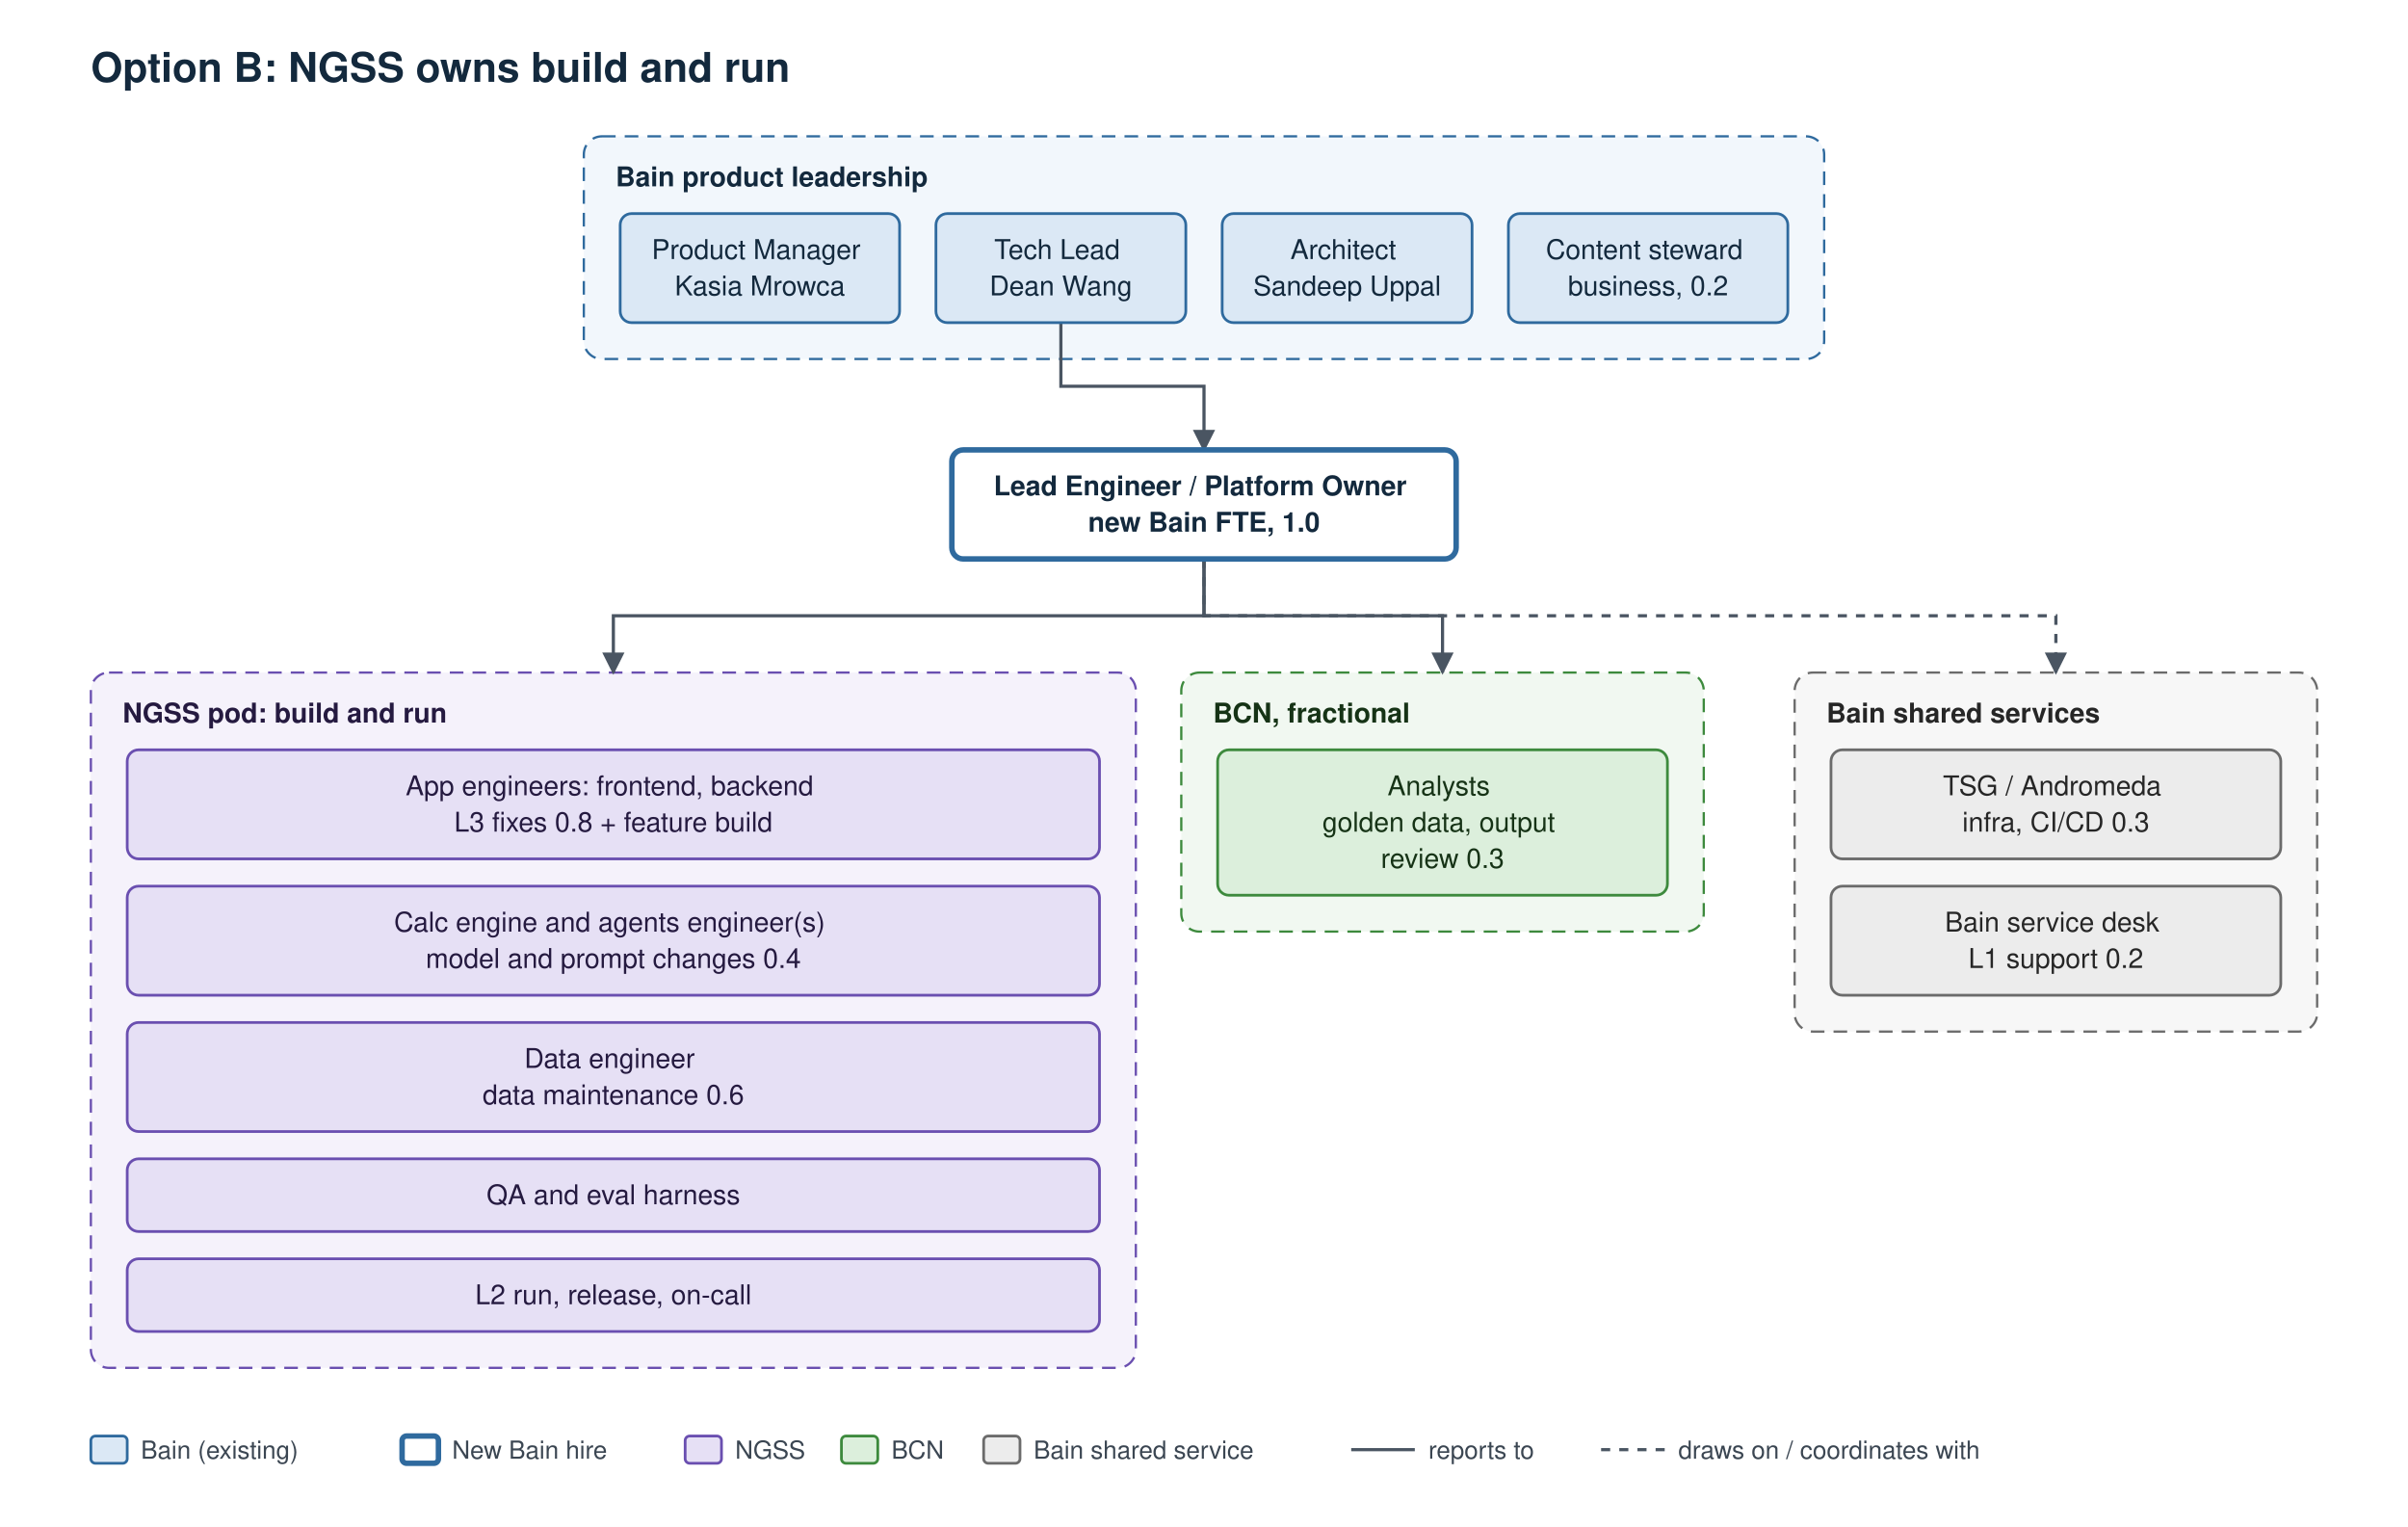
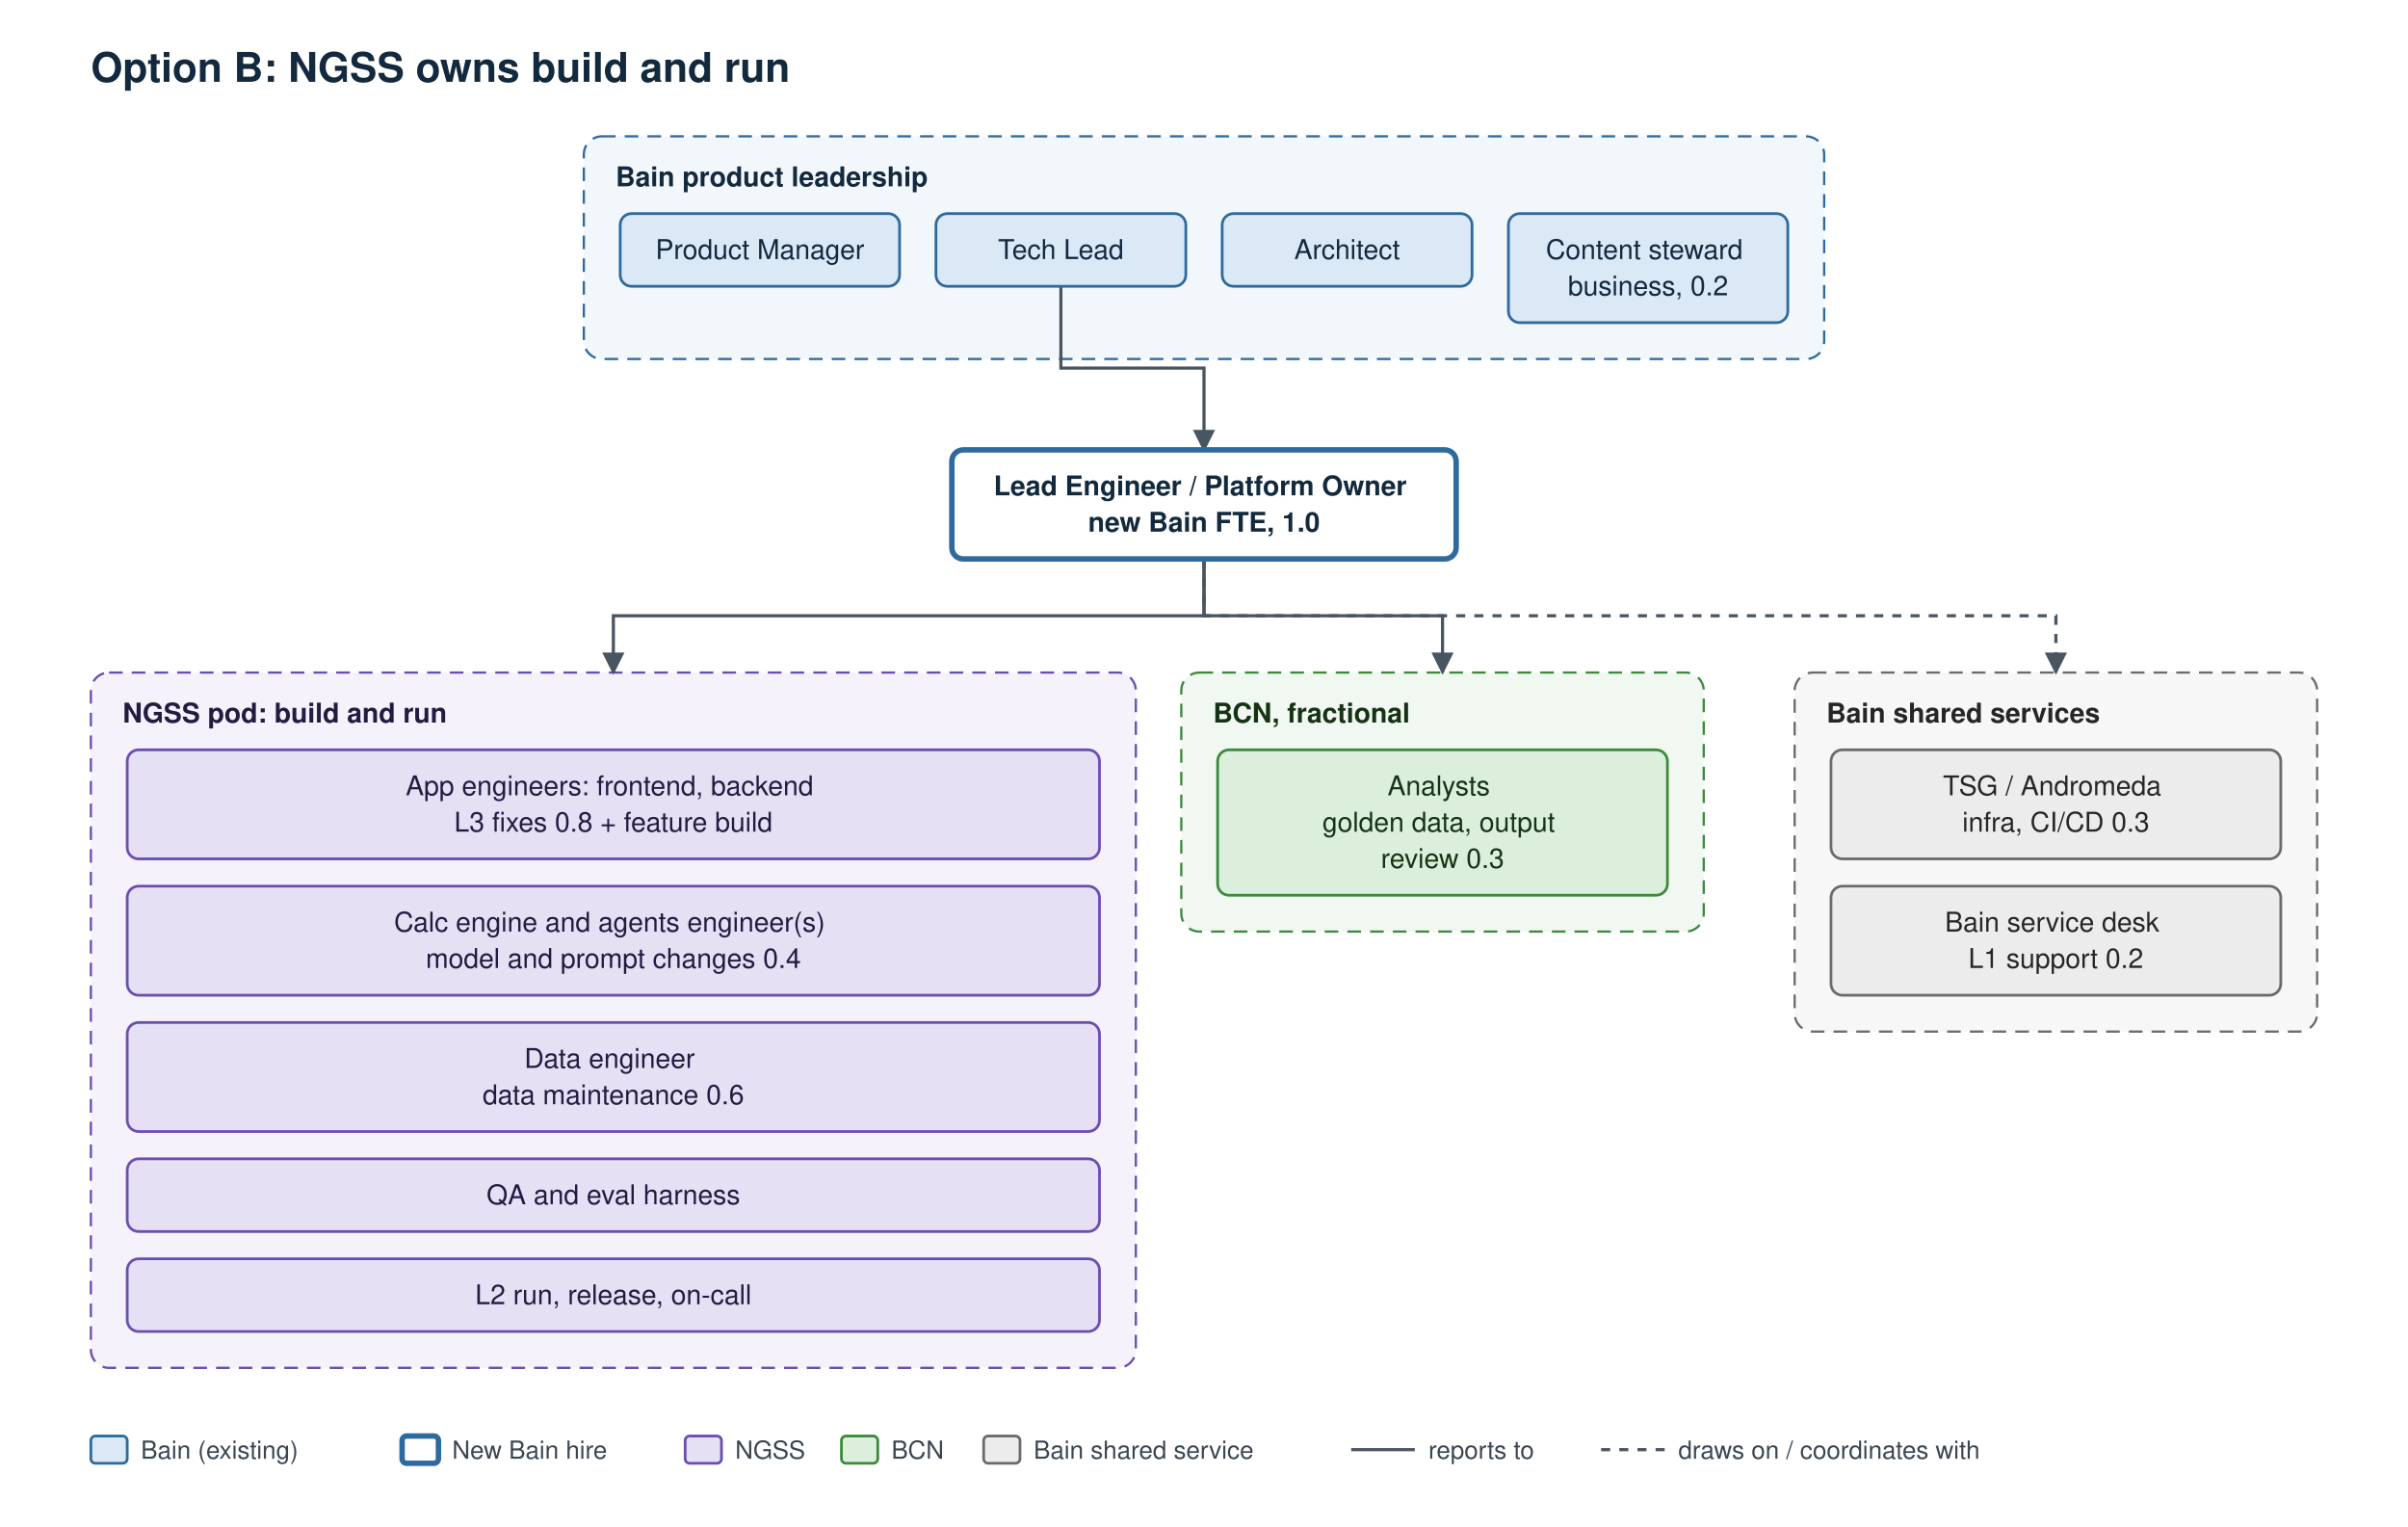
- <svg xmlns="http://www.w3.org/2000/svg" version="1.1" width="1060" height="672" viewBox="0 0 1060 672" content="&lt;mxfile host=&quot;OC-TL tools/drawio_charts.py&quot;&gt;&lt;diagram id=&quot;03-option-b-ngss&quot; name=&quot;Option B: NGSS owns build and run&quot;&gt;&lt;mxGraphModel dx=&quot;1060&quot; dy=&quot;672&quot; grid=&quot;1&quot; gridSize=&quot;10&quot; guides=&quot;1&quot; tooltips=&quot;1&quot; connect=&quot;1&quot; arrows=&quot;1&quot; fold=&quot;1&quot; page=&quot;0&quot; pageScale=&quot;1&quot; math=&quot;0&quot; shadow=&quot;0&quot;&gt;&lt;root&gt;&lt;mxCell id=&quot;0&quot;/&gt;&lt;mxCell id=&quot;1&quot; parent=&quot;0&quot;/&gt;&lt;mxCell id=&quot;title&quot; value=&quot;Option B: NGSS owns build and run&quot; style=&quot;text;html=1;fontSize=18;fontStyle=1;align=left;verticalAlign=middle;fontColor=#13293d;&quot; vertex=&quot;1&quot; parent=&quot;1&quot;&gt;&lt;mxGeometry x=&quot;40.0&quot; y=&quot;18.0&quot; width=&quot;900.0&quot; height=&quot;28.0&quot; as=&quot;geometry&quot;/&gt;&lt;/mxCell&gt;&lt;mxCell id=&quot;lead&quot; value=&quot;Bain product leadership&quot; style=&quot;rounded=1;arcSize=4;whiteSpace=wrap;html=1;dashed=1;fillColor=#f2f7fc;strokeColor=#2f6a9e;fontColor=#13293d;fontStyle=1;align=left;verticalAlign=top;spacingLeft=10;spacingTop=4;container=0;&quot; vertex=&quot;1&quot; parent=&quot;1&quot;&gt;&lt;mxGeometry x=&quot;257.0&quot; y=&quot;60.0&quot; width=&quot;546.0&quot; height=&quot;98.0&quot; as=&quot;geometry&quot;/&gt;&lt;/mxCell&gt;&lt;mxCell id=&quot;g_ngss&quot; value=&quot;NGSS pod: build and run&quot; style=&quot;rounded=1;arcSize=4;whiteSpace=wrap;html=1;dashed=1;fillColor=#f5f2fb;strokeColor=#6a4fb0;fontColor=#251a40;fontStyle=1;align=left;verticalAlign=top;spacingLeft=10;spacingTop=4;container=0;&quot; vertex=&quot;1&quot; parent=&quot;1&quot;&gt;&lt;mxGeometry x=&quot;40.0&quot; y=&quot;296.0&quot; width=&quot;460.0&quot; height=&quot;306.0&quot; as=&quot;geometry&quot;/&gt;&lt;/mxCell&gt;&lt;mxCell id=&quot;g_bcnf&quot; value=&quot;BCN, fractional&quot; style=&quot;rounded=1;arcSize=4;whiteSpace=wrap;html=1;dashed=1;fillColor=#f1f8f1;strokeColor=#3d8a3d;fontColor=#163316;fontStyle=1;align=left;verticalAlign=top;spacingLeft=10;spacingTop=4;container=0;&quot; vertex=&quot;1&quot; parent=&quot;1&quot;&gt;&lt;mxGeometry x=&quot;520.0&quot; y=&quot;296.0&quot; width=&quot;230.0&quot; height=&quot;114.0&quot; as=&quot;geometry&quot;/&gt;&lt;/mxCell&gt;&lt;mxCell id=&quot;g_svc&quot; value=&quot;Bain shared services&quot; style=&quot;rounded=1;arcSize=4;whiteSpace=wrap;html=1;dashed=1;fillColor=#f7f7f7;strokeColor=#6b6b6b;fontColor=#262626;fontStyle=1;align=left;verticalAlign=top;spacingLeft=10;spacingTop=4;container=0;&quot; vertex=&quot;1&quot; parent=&quot;1&quot;&gt;&lt;mxGeometry x=&quot;790.0&quot; y=&quot;296.0&quot; width=&quot;230.0&quot; height=&quot;158.0&quot; as=&quot;geometry&quot;/&gt;&lt;/mxCell&gt;&lt;mxCell id=&quot;pm&quot; value=&quot;Product Manager&amp;lt;br&amp;gt;Kasia Mrowca&quot; style=&quot;rounded=1;whiteSpace=wrap;html=1;fillColor=#dbe8f5;strokeColor=#2f6a9e;fontColor=#13293d;fontSize=12;&quot; vertex=&quot;1&quot; parent=&quot;1&quot;&gt;&lt;mxGeometry x=&quot;273.0&quot; y=&quot;94.0&quot; width=&quot;123.0&quot; height=&quot;48.0&quot; as=&quot;geometry&quot;/&gt;&lt;/mxCell&gt;&lt;mxCell id=&quot;tl&quot; value=&quot;Tech Lead&amp;lt;br&amp;gt;Dean Wang&quot; style=&quot;rounded=1;whiteSpace=wrap;html=1;fillColor=#dbe8f5;strokeColor=#2f6a9e;fontColor=#13293d;fontSize=12;&quot; vertex=&quot;1&quot; parent=&quot;1&quot;&gt;&lt;mxGeometry x=&quot;412.0&quot; y=&quot;94.0&quot; width=&quot;110.0&quot; height=&quot;48.0&quot; as=&quot;geometry&quot;/&gt;&lt;/mxCell&gt;&lt;mxCell id=&quot;arch&quot; value=&quot;Architect&amp;lt;br&amp;gt;Sandeep Uppal&quot; style=&quot;rounded=1;whiteSpace=wrap;html=1;fillColor=#dbe8f5;strokeColor=#2f6a9e;fontColor=#13293d;fontSize=12;&quot; vertex=&quot;1&quot; parent=&quot;1&quot;&gt;&lt;mxGeometry x=&quot;538.0&quot; y=&quot;94.0&quot; width=&quot;110.0&quot; height=&quot;48.0&quot; as=&quot;geometry&quot;/&gt;&lt;/mxCell&gt;&lt;mxCell id=&quot;stew&quot; value=&quot;Content steward&amp;lt;br&amp;gt;business, 0.2&quot; style=&quot;rounded=1;whiteSpace=wrap;html=1;fillColor=#dbe8f5;strokeColor=#2f6a9e;fontColor=#13293d;fontSize=12;&quot; vertex=&quot;1&quot; parent=&quot;1&quot;&gt;&lt;mxGeometry x=&quot;664.0&quot; y=&quot;94.0&quot; width=&quot;123.0&quot; height=&quot;48.0&quot; as=&quot;geometry&quot;/&gt;&lt;/mxCell&gt;&lt;mxCell id=&quot;le&quot; value=&quot;Lead Engineer / Platform Owner&amp;lt;br&amp;gt;new Bain FTE, 1.0&quot; style=&quot;rounded=1;whiteSpace=wrap;html=1;fillColor=#ffffff;strokeColor=#2f6a9e;fontColor=#13293d;fontSize=12;strokeWidth=2.5;fontStyle=1;&quot; vertex=&quot;1&quot; parent=&quot;1&quot;&gt;&lt;mxGeometry x=&quot;419.0&quot; y=&quot;198.0&quot; width=&quot;222.0&quot; height=&quot;48.0&quot; as=&quot;geometry&quot;/&gt;&lt;/mxCell&gt;&lt;mxCell id=&quot;b1&quot; value=&quot;App engineers: frontend, backend&amp;lt;br&amp;gt;L3 fixes 0.8 + feature build&quot; style=&quot;rounded=1;whiteSpace=wrap;html=1;fillColor=#e6e0f5;strokeColor=#6a4fb0;fontColor=#251a40;fontSize=12;&quot; vertex=&quot;1&quot; parent=&quot;1&quot;&gt;&lt;mxGeometry x=&quot;56.0&quot; y=&quot;330.0&quot; width=&quot;428.0&quot; height=&quot;48.0&quot; as=&quot;geometry&quot;/&gt;&lt;/mxCell&gt;&lt;mxCell id=&quot;b2&quot; value=&quot;Calc engine and agents engineer(s)&amp;lt;br&amp;gt;model and prompt changes 0.4&quot; style=&quot;rounded=1;whiteSpace=wrap;html=1;fillColor=#e6e0f5;strokeColor=#6a4fb0;fontColor=#251a40;fontSize=12;&quot; vertex=&quot;1&quot; parent=&quot;1&quot;&gt;&lt;mxGeometry x=&quot;56.0&quot; y=&quot;390.0&quot; width=&quot;428.0&quot; height=&quot;48.0&quot; as=&quot;geometry&quot;/&gt;&lt;/mxCell&gt;&lt;mxCell id=&quot;b3&quot; value=&quot;Data engineer&amp;lt;br&amp;gt;data maintenance 0.6&quot; style=&quot;rounded=1;whiteSpace=wrap;html=1;fillColor=#e6e0f5;strokeColor=#6a4fb0;fontColor=#251a40;fontSize=12;&quot; vertex=&quot;1&quot; parent=&quot;1&quot;&gt;&lt;mxGeometry x=&quot;56.0&quot; y=&quot;450.0&quot; width=&quot;428.0&quot; height=&quot;48.0&quot; as=&quot;geometry&quot;/&gt;&lt;/mxCell&gt;&lt;mxCell id=&quot;b4&quot; value=&quot;QA and eval harness&quot; style=&quot;rounded=1;whiteSpace=wrap;html=1;fillColor=#e6e0f5;strokeColor=#6a4fb0;fontColor=#251a40;fontSize=12;&quot; vertex=&quot;1&quot; parent=&quot;1&quot;&gt;&lt;mxGeometry x=&quot;56.0&quot; y=&quot;510.0&quot; width=&quot;428.0&quot; height=&quot;32.0&quot; as=&quot;geometry&quot;/&gt;&lt;/mxCell&gt;&lt;mxCell id=&quot;b5&quot; value=&quot;L2 run, release, on-call&quot; style=&quot;rounded=1;whiteSpace=wrap;html=1;fillColor=#e6e0f5;strokeColor=#6a4fb0;fontColor=#251a40;fontSize=12;&quot; vertex=&quot;1&quot; parent=&quot;1&quot;&gt;&lt;mxGeometry x=&quot;56.0&quot; y=&quot;554.0&quot; width=&quot;428.0&quot; height=&quot;32.0&quot; as=&quot;geometry&quot;/&gt;&lt;/mxCell&gt;&lt;mxCell id=&quot;bf&quot; value=&quot;Analysts&amp;lt;br&amp;gt;golden data, output&amp;lt;br&amp;gt;review 0.3&quot; style=&quot;rounded=1;whiteSpace=wrap;html=1;fillColor=#dcefdc;strokeColor=#3d8a3d;fontColor=#163316;fontSize=12;&quot; vertex=&quot;1&quot; parent=&quot;1&quot;&gt;&lt;mxGeometry x=&quot;536.0&quot; y=&quot;330.0&quot; width=&quot;198.0&quot; height=&quot;64.0&quot; as=&quot;geometry&quot;/&gt;&lt;/mxCell&gt;&lt;mxCell id=&quot;tsg&quot; value=&quot;TSG / Andromeda&amp;lt;br&amp;gt;infra, CI/CD 0.3&quot; style=&quot;rounded=1;whiteSpace=wrap;html=1;fillColor=#ececec;strokeColor=#6b6b6b;fontColor=#262626;fontSize=12;&quot; vertex=&quot;1&quot; parent=&quot;1&quot;&gt;&lt;mxGeometry x=&quot;806.0&quot; y=&quot;330.0&quot; width=&quot;198.0&quot; height=&quot;48.0&quot; as=&quot;geometry&quot;/&gt;&lt;/mxCell&gt;&lt;mxCell id=&quot;desk&quot; value=&quot;Bain service desk&amp;lt;br&amp;gt;L1 support 0.2&quot; style=&quot;rounded=1;whiteSpace=wrap;html=1;fillColor=#ececec;strokeColor=#6b6b6b;fontColor=#262626;fontSize=12;&quot; vertex=&quot;1&quot; parent=&quot;1&quot;&gt;&lt;mxGeometry x=&quot;806.0&quot; y=&quot;390.0&quot; width=&quot;198.0&quot; height=&quot;48.0&quot; as=&quot;geometry&quot;/&gt;&lt;/mxCell&gt;&lt;mxCell id=&quot;e0&quot; style=&quot;edgeStyle=orthogonalEdgeStyle;rounded=0;html=1;endArrow=block;endFill=1;strokeColor=#4a5562;&quot; edge=&quot;1&quot; parent=&quot;1&quot; source=&quot;tl&quot; target=&quot;le&quot;&gt;&lt;mxGeometry relative=&quot;1&quot; as=&quot;geometry&quot;/&gt;&lt;/mxCell&gt;&lt;mxCell id=&quot;e1&quot; style=&quot;edgeStyle=orthogonalEdgeStyle;rounded=0;html=1;endArrow=block;endFill=1;strokeColor=#4a5562;&quot; edge=&quot;1&quot; parent=&quot;1&quot; source=&quot;le&quot; target=&quot;g_ngss&quot;&gt;&lt;mxGeometry relative=&quot;1&quot; as=&quot;geometry&quot;/&gt;&lt;/mxCell&gt;&lt;mxCell id=&quot;e2&quot; style=&quot;edgeStyle=orthogonalEdgeStyle;rounded=0;html=1;endArrow=block;endFill=1;strokeColor=#4a5562;&quot; edge=&quot;1&quot; parent=&quot;1&quot; source=&quot;le&quot; target=&quot;g_bcnf&quot;&gt;&lt;mxGeometry relative=&quot;1&quot; as=&quot;geometry&quot;/&gt;&lt;/mxCell&gt;&lt;mxCell id=&quot;e3&quot; style=&quot;edgeStyle=orthogonalEdgeStyle;rounded=0;html=1;endArrow=block;endFill=1;strokeColor=#4a5562;dashed=1;&quot; edge=&quot;1&quot; parent=&quot;1&quot; source=&quot;le&quot; target=&quot;g_svc&quot;&gt;&lt;mxGeometry relative=&quot;1&quot; as=&quot;geometry&quot;/&gt;&lt;/mxCell&gt;&lt;mxCell id=&quot;lg_bain&quot; value=&quot;&quot; style=&quot;rounded=1;fillColor=#dbe8f5;strokeColor=#2f6a9e;&quot; vertex=&quot;1&quot; parent=&quot;1&quot;&gt;&lt;mxGeometry x=&quot;40.0&quot; y=&quot;632.0&quot; width=&quot;16.0&quot; height=&quot;12.0&quot; as=&quot;geometry&quot;/&gt;&lt;/mxCell&gt;&lt;mxCell id=&quot;lgt_bain&quot; value=&quot;Bain (existing)&quot; style=&quot;text;html=1;align=left;verticalAlign=middle;fontSize=11;fontColor=#3b4652;&quot; vertex=&quot;1&quot; parent=&quot;1&quot;&gt;&lt;mxGeometry x=&quot;60.0&quot; y=&quot;628.0&quot; width=&quot;103.0&quot; height=&quot;20.0&quot; as=&quot;geometry&quot;/&gt;&lt;/mxCell&gt;&lt;mxCell id=&quot;lg_new&quot; value=&quot;&quot; style=&quot;rounded=1;fillColor=#ffffff;strokeColor=#2f6a9e;strokeWidth=2.5;&quot; vertex=&quot;1&quot; parent=&quot;1&quot;&gt;&lt;mxGeometry x=&quot;177.0&quot; y=&quot;632.0&quot; width=&quot;16.0&quot; height=&quot;12.0&quot; as=&quot;geometry&quot;/&gt;&lt;/mxCell&gt;&lt;mxCell id=&quot;lgt_new&quot; value=&quot;New Bain hire&quot; style=&quot;text;html=1;align=left;verticalAlign=middle;fontSize=11;fontColor=#3b4652;&quot; vertex=&quot;1&quot; parent=&quot;1&quot;&gt;&lt;mxGeometry x=&quot;197.0&quot; y=&quot;628.0&quot; width=&quot;90.6&quot; height=&quot;20.0&quot; as=&quot;geometry&quot;/&gt;&lt;/mxCell&gt;&lt;mxCell id=&quot;lg_ngss&quot; value=&quot;&quot; style=&quot;rounded=1;fillColor=#e6e0f5;strokeColor=#6a4fb0;&quot; vertex=&quot;1&quot; parent=&quot;1&quot;&gt;&lt;mxGeometry x=&quot;301.6&quot; y=&quot;632.0&quot; width=&quot;16.0&quot; height=&quot;12.0&quot; as=&quot;geometry&quot;/&gt;&lt;/mxCell&gt;&lt;mxCell id=&quot;lgt_ngss&quot; value=&quot;NGSS&quot; style=&quot;text;html=1;align=left;verticalAlign=middle;fontSize=11;fontColor=#3b4652;&quot; vertex=&quot;1&quot; parent=&quot;1&quot;&gt;&lt;mxGeometry x=&quot;321.6&quot; y=&quot;628.0&quot; width=&quot;34.8&quot; height=&quot;20.0&quot; as=&quot;geometry&quot;/&gt;&lt;/mxCell&gt;&lt;mxCell id=&quot;lg_bcn&quot; value=&quot;&quot; style=&quot;rounded=1;fillColor=#dcefdc;strokeColor=#3d8a3d;&quot; vertex=&quot;1&quot; parent=&quot;1&quot;&gt;&lt;mxGeometry x=&quot;370.4&quot; y=&quot;632.0&quot; width=&quot;16.0&quot; height=&quot;12.0&quot; as=&quot;geometry&quot;/&gt;&lt;/mxCell&gt;&lt;mxCell id=&quot;lgt_bcn&quot; value=&quot;BCN&quot; style=&quot;text;html=1;align=left;verticalAlign=middle;fontSize=11;fontColor=#3b4652;&quot; vertex=&quot;1&quot; parent=&quot;1&quot;&gt;&lt;mxGeometry x=&quot;390.4&quot; y=&quot;628.0&quot; width=&quot;28.6&quot; height=&quot;20.0&quot; as=&quot;geometry&quot;/&gt;&lt;/mxCell&gt;&lt;mxCell id=&quot;lg_tsg&quot; value=&quot;&quot; style=&quot;rounded=1;fillColor=#ececec;strokeColor=#6b6b6b;&quot; vertex=&quot;1&quot; parent=&quot;1&quot;&gt;&lt;mxGeometry x=&quot;433.0&quot; y=&quot;632.0&quot; width=&quot;16.0&quot; height=&quot;12.0&quot; as=&quot;geometry&quot;/&gt;&lt;/mxCell&gt;&lt;mxCell id=&quot;lgt_tsg&quot; value=&quot;Bain shared service&quot; style=&quot;text;html=1;align=left;verticalAlign=middle;fontSize=11;fontColor=#3b4652;&quot; vertex=&quot;1&quot; parent=&quot;1&quot;&gt;&lt;mxGeometry x=&quot;453.0&quot; y=&quot;628.0&quot; width=&quot;127.8&quot; height=&quot;20.0&quot; as=&quot;geometry&quot;/&gt;&lt;/mxCell&gt;&lt;/root&gt;&lt;/mxGraphModel&gt;&lt;/diagram&gt;&lt;/mxfile&gt;">
+ <svg xmlns="http://www.w3.org/2000/svg" version="1.1" width="1060" height="672" viewBox="0 0 1060 672" content="&lt;mxfile host=&quot;OC-TL tools/drawio_charts.py&quot;&gt;&lt;diagram id=&quot;03-option-b-ngss&quot; name=&quot;Option B: NGSS owns build and run&quot;&gt;&lt;mxGraphModel dx=&quot;1060&quot; dy=&quot;672&quot; grid=&quot;1&quot; gridSize=&quot;10&quot; guides=&quot;1&quot; tooltips=&quot;1&quot; connect=&quot;1&quot; arrows=&quot;1&quot; fold=&quot;1&quot; page=&quot;0&quot; pageScale=&quot;1&quot; math=&quot;0&quot; shadow=&quot;0&quot;&gt;&lt;root&gt;&lt;mxCell id=&quot;0&quot;/&gt;&lt;mxCell id=&quot;1&quot; parent=&quot;0&quot;/&gt;&lt;mxCell id=&quot;title&quot; value=&quot;Option B: NGSS owns build and run&quot; style=&quot;text;html=1;fontSize=18;fontStyle=1;align=left;verticalAlign=middle;fontColor=#13293d;&quot; vertex=&quot;1&quot; parent=&quot;1&quot;&gt;&lt;mxGeometry x=&quot;40.0&quot; y=&quot;18.0&quot; width=&quot;900.0&quot; height=&quot;28.0&quot; as=&quot;geometry&quot;/&gt;&lt;/mxCell&gt;&lt;mxCell id=&quot;lead&quot; value=&quot;Bain product leadership&quot; style=&quot;rounded=1;arcSize=4;whiteSpace=wrap;html=1;dashed=1;fillColor=#f2f7fc;strokeColor=#2f6a9e;fontColor=#13293d;fontStyle=1;align=left;verticalAlign=top;spacingLeft=10;spacingTop=4;container=0;&quot; vertex=&quot;1&quot; parent=&quot;1&quot;&gt;&lt;mxGeometry x=&quot;257.0&quot; y=&quot;60.0&quot; width=&quot;546.0&quot; height=&quot;98.0&quot; as=&quot;geometry&quot;/&gt;&lt;/mxCell&gt;&lt;mxCell id=&quot;g_ngss&quot; value=&quot;NGSS pod: build and run&quot; style=&quot;rounded=1;arcSize=4;whiteSpace=wrap;html=1;dashed=1;fillColor=#f5f2fb;strokeColor=#6a4fb0;fontColor=#251a40;fontStyle=1;align=left;verticalAlign=top;spacingLeft=10;spacingTop=4;container=0;&quot; vertex=&quot;1&quot; parent=&quot;1&quot;&gt;&lt;mxGeometry x=&quot;40.0&quot; y=&quot;296.0&quot; width=&quot;460.0&quot; height=&quot;306.0&quot; as=&quot;geometry&quot;/&gt;&lt;/mxCell&gt;&lt;mxCell id=&quot;g_bcnf&quot; value=&quot;BCN, fractional&quot; style=&quot;rounded=1;arcSize=4;whiteSpace=wrap;html=1;dashed=1;fillColor=#f1f8f1;strokeColor=#3d8a3d;fontColor=#163316;fontStyle=1;align=left;verticalAlign=top;spacingLeft=10;spacingTop=4;container=0;&quot; vertex=&quot;1&quot; parent=&quot;1&quot;&gt;&lt;mxGeometry x=&quot;520.0&quot; y=&quot;296.0&quot; width=&quot;230.0&quot; height=&quot;114.0&quot; as=&quot;geometry&quot;/&gt;&lt;/mxCell&gt;&lt;mxCell id=&quot;g_svc&quot; value=&quot;Bain shared services&quot; style=&quot;rounded=1;arcSize=4;whiteSpace=wrap;html=1;dashed=1;fillColor=#f7f7f7;strokeColor=#6b6b6b;fontColor=#262626;fontStyle=1;align=left;verticalAlign=top;spacingLeft=10;spacingTop=4;container=0;&quot; vertex=&quot;1&quot; parent=&quot;1&quot;&gt;&lt;mxGeometry x=&quot;790.0&quot; y=&quot;296.0&quot; width=&quot;230.0&quot; height=&quot;158.0&quot; as=&quot;geometry&quot;/&gt;&lt;/mxCell&gt;&lt;mxCell id=&quot;pm&quot; value=&quot;Product Manager&quot; style=&quot;rounded=1;whiteSpace=wrap;html=1;fillColor=#dbe8f5;strokeColor=#2f6a9e;fontColor=#13293d;fontSize=12;&quot; vertex=&quot;1&quot; parent=&quot;1&quot;&gt;&lt;mxGeometry x=&quot;273.0&quot; y=&quot;94.0&quot; width=&quot;123.0&quot; height=&quot;32.0&quot; as=&quot;geometry&quot;/&gt;&lt;/mxCell&gt;&lt;mxCell id=&quot;tl&quot; value=&quot;Tech Lead&quot; style=&quot;rounded=1;whiteSpace=wrap;html=1;fillColor=#dbe8f5;strokeColor=#2f6a9e;fontColor=#13293d;fontSize=12;&quot; vertex=&quot;1&quot; parent=&quot;1&quot;&gt;&lt;mxGeometry x=&quot;412.0&quot; y=&quot;94.0&quot; width=&quot;110.0&quot; height=&quot;32.0&quot; as=&quot;geometry&quot;/&gt;&lt;/mxCell&gt;&lt;mxCell id=&quot;arch&quot; value=&quot;Architect&quot; style=&quot;rounded=1;whiteSpace=wrap;html=1;fillColor=#dbe8f5;strokeColor=#2f6a9e;fontColor=#13293d;fontSize=12;&quot; vertex=&quot;1&quot; parent=&quot;1&quot;&gt;&lt;mxGeometry x=&quot;538.0&quot; y=&quot;94.0&quot; width=&quot;110.0&quot; height=&quot;32.0&quot; as=&quot;geometry&quot;/&gt;&lt;/mxCell&gt;&lt;mxCell id=&quot;stew&quot; value=&quot;Content steward&amp;lt;br&amp;gt;business, 0.2&quot; style=&quot;rounded=1;whiteSpace=wrap;html=1;fillColor=#dbe8f5;strokeColor=#2f6a9e;fontColor=#13293d;fontSize=12;&quot; vertex=&quot;1&quot; parent=&quot;1&quot;&gt;&lt;mxGeometry x=&quot;664.0&quot; y=&quot;94.0&quot; width=&quot;123.0&quot; height=&quot;48.0&quot; as=&quot;geometry&quot;/&gt;&lt;/mxCell&gt;&lt;mxCell id=&quot;le&quot; value=&quot;Lead Engineer / Platform Owner&amp;lt;br&amp;gt;new Bain FTE, 1.0&quot; style=&quot;rounded=1;whiteSpace=wrap;html=1;fillColor=#ffffff;strokeColor=#2f6a9e;fontColor=#13293d;fontSize=12;strokeWidth=2.5;fontStyle=1;&quot; vertex=&quot;1&quot; parent=&quot;1&quot;&gt;&lt;mxGeometry x=&quot;419.0&quot; y=&quot;198.0&quot; width=&quot;222.0&quot; height=&quot;48.0&quot; as=&quot;geometry&quot;/&gt;&lt;/mxCell&gt;&lt;mxCell id=&quot;b1&quot; value=&quot;App engineers: frontend, backend&amp;lt;br&amp;gt;L3 fixes 0.8 + feature build&quot; style=&quot;rounded=1;whiteSpace=wrap;html=1;fillColor=#e6e0f5;strokeColor=#6a4fb0;fontColor=#251a40;fontSize=12;&quot; vertex=&quot;1&quot; parent=&quot;1&quot;&gt;&lt;mxGeometry x=&quot;56.0&quot; y=&quot;330.0&quot; width=&quot;428.0&quot; height=&quot;48.0&quot; as=&quot;geometry&quot;/&gt;&lt;/mxCell&gt;&lt;mxCell id=&quot;b2&quot; value=&quot;Calc engine and agents engineer(s)&amp;lt;br&amp;gt;model and prompt changes 0.4&quot; style=&quot;rounded=1;whiteSpace=wrap;html=1;fillColor=#e6e0f5;strokeColor=#6a4fb0;fontColor=#251a40;fontSize=12;&quot; vertex=&quot;1&quot; parent=&quot;1&quot;&gt;&lt;mxGeometry x=&quot;56.0&quot; y=&quot;390.0&quot; width=&quot;428.0&quot; height=&quot;48.0&quot; as=&quot;geometry&quot;/&gt;&lt;/mxCell&gt;&lt;mxCell id=&quot;b3&quot; value=&quot;Data engineer&amp;lt;br&amp;gt;data maintenance 0.6&quot; style=&quot;rounded=1;whiteSpace=wrap;html=1;fillColor=#e6e0f5;strokeColor=#6a4fb0;fontColor=#251a40;fontSize=12;&quot; vertex=&quot;1&quot; parent=&quot;1&quot;&gt;&lt;mxGeometry x=&quot;56.0&quot; y=&quot;450.0&quot; width=&quot;428.0&quot; height=&quot;48.0&quot; as=&quot;geometry&quot;/&gt;&lt;/mxCell&gt;&lt;mxCell id=&quot;b4&quot; value=&quot;QA and eval harness&quot; style=&quot;rounded=1;whiteSpace=wrap;html=1;fillColor=#e6e0f5;strokeColor=#6a4fb0;fontColor=#251a40;fontSize=12;&quot; vertex=&quot;1&quot; parent=&quot;1&quot;&gt;&lt;mxGeometry x=&quot;56.0&quot; y=&quot;510.0&quot; width=&quot;428.0&quot; height=&quot;32.0&quot; as=&quot;geometry&quot;/&gt;&lt;/mxCell&gt;&lt;mxCell id=&quot;b5&quot; value=&quot;L2 run, release, on-call&quot; style=&quot;rounded=1;whiteSpace=wrap;html=1;fillColor=#e6e0f5;strokeColor=#6a4fb0;fontColor=#251a40;fontSize=12;&quot; vertex=&quot;1&quot; parent=&quot;1&quot;&gt;&lt;mxGeometry x=&quot;56.0&quot; y=&quot;554.0&quot; width=&quot;428.0&quot; height=&quot;32.0&quot; as=&quot;geometry&quot;/&gt;&lt;/mxCell&gt;&lt;mxCell id=&quot;bf&quot; value=&quot;Analysts&amp;lt;br&amp;gt;golden data, output&amp;lt;br&amp;gt;review 0.3&quot; style=&quot;rounded=1;whiteSpace=wrap;html=1;fillColor=#dcefdc;strokeColor=#3d8a3d;fontColor=#163316;fontSize=12;&quot; vertex=&quot;1&quot; parent=&quot;1&quot;&gt;&lt;mxGeometry x=&quot;536.0&quot; y=&quot;330.0&quot; width=&quot;198.0&quot; height=&quot;64.0&quot; as=&quot;geometry&quot;/&gt;&lt;/mxCell&gt;&lt;mxCell id=&quot;tsg&quot; value=&quot;TSG / Andromeda&amp;lt;br&amp;gt;infra, CI/CD 0.3&quot; style=&quot;rounded=1;whiteSpace=wrap;html=1;fillColor=#ececec;strokeColor=#6b6b6b;fontColor=#262626;fontSize=12;&quot; vertex=&quot;1&quot; parent=&quot;1&quot;&gt;&lt;mxGeometry x=&quot;806.0&quot; y=&quot;330.0&quot; width=&quot;198.0&quot; height=&quot;48.0&quot; as=&quot;geometry&quot;/&gt;&lt;/mxCell&gt;&lt;mxCell id=&quot;desk&quot; value=&quot;Bain service desk&amp;lt;br&amp;gt;L1 support 0.2&quot; style=&quot;rounded=1;whiteSpace=wrap;html=1;fillColor=#ececec;strokeColor=#6b6b6b;fontColor=#262626;fontSize=12;&quot; vertex=&quot;1&quot; parent=&quot;1&quot;&gt;&lt;mxGeometry x=&quot;806.0&quot; y=&quot;390.0&quot; width=&quot;198.0&quot; height=&quot;48.0&quot; as=&quot;geometry&quot;/&gt;&lt;/mxCell&gt;&lt;mxCell id=&quot;e0&quot; style=&quot;edgeStyle=orthogonalEdgeStyle;rounded=0;html=1;endArrow=block;endFill=1;strokeColor=#4a5562;&quot; edge=&quot;1&quot; parent=&quot;1&quot; source=&quot;tl&quot; target=&quot;le&quot;&gt;&lt;mxGeometry relative=&quot;1&quot; as=&quot;geometry&quot;/&gt;&lt;/mxCell&gt;&lt;mxCell id=&quot;e1&quot; style=&quot;edgeStyle=orthogonalEdgeStyle;rounded=0;html=1;endArrow=block;endFill=1;strokeColor=#4a5562;&quot; edge=&quot;1&quot; parent=&quot;1&quot; source=&quot;le&quot; target=&quot;g_ngss&quot;&gt;&lt;mxGeometry relative=&quot;1&quot; as=&quot;geometry&quot;/&gt;&lt;/mxCell&gt;&lt;mxCell id=&quot;e2&quot; style=&quot;edgeStyle=orthogonalEdgeStyle;rounded=0;html=1;endArrow=block;endFill=1;strokeColor=#4a5562;&quot; edge=&quot;1&quot; parent=&quot;1&quot; source=&quot;le&quot; target=&quot;g_bcnf&quot;&gt;&lt;mxGeometry relative=&quot;1&quot; as=&quot;geometry&quot;/&gt;&lt;/mxCell&gt;&lt;mxCell id=&quot;e3&quot; style=&quot;edgeStyle=orthogonalEdgeStyle;rounded=0;html=1;endArrow=block;endFill=1;strokeColor=#4a5562;dashed=1;&quot; edge=&quot;1&quot; parent=&quot;1&quot; source=&quot;le&quot; target=&quot;g_svc&quot;&gt;&lt;mxGeometry relative=&quot;1&quot; as=&quot;geometry&quot;/&gt;&lt;/mxCell&gt;&lt;mxCell id=&quot;lg_bain&quot; value=&quot;&quot; style=&quot;rounded=1;fillColor=#dbe8f5;strokeColor=#2f6a9e;&quot; vertex=&quot;1&quot; parent=&quot;1&quot;&gt;&lt;mxGeometry x=&quot;40.0&quot; y=&quot;632.0&quot; width=&quot;16.0&quot; height=&quot;12.0&quot; as=&quot;geometry&quot;/&gt;&lt;/mxCell&gt;&lt;mxCell id=&quot;lgt_bain&quot; value=&quot;Bain (existing)&quot; style=&quot;text;html=1;align=left;verticalAlign=middle;fontSize=11;fontColor=#3b4652;&quot; vertex=&quot;1&quot; parent=&quot;1&quot;&gt;&lt;mxGeometry x=&quot;60.0&quot; y=&quot;628.0&quot; width=&quot;103.0&quot; height=&quot;20.0&quot; as=&quot;geometry&quot;/&gt;&lt;/mxCell&gt;&lt;mxCell id=&quot;lg_new&quot; value=&quot;&quot; style=&quot;rounded=1;fillColor=#ffffff;strokeColor=#2f6a9e;strokeWidth=2.5;&quot; vertex=&quot;1&quot; parent=&quot;1&quot;&gt;&lt;mxGeometry x=&quot;177.0&quot; y=&quot;632.0&quot; width=&quot;16.0&quot; height=&quot;12.0&quot; as=&quot;geometry&quot;/&gt;&lt;/mxCell&gt;&lt;mxCell id=&quot;lgt_new&quot; value=&quot;New Bain hire&quot; style=&quot;text;html=1;align=left;verticalAlign=middle;fontSize=11;fontColor=#3b4652;&quot; vertex=&quot;1&quot; parent=&quot;1&quot;&gt;&lt;mxGeometry x=&quot;197.0&quot; y=&quot;628.0&quot; width=&quot;90.6&quot; height=&quot;20.0&quot; as=&quot;geometry&quot;/&gt;&lt;/mxCell&gt;&lt;mxCell id=&quot;lg_ngss&quot; value=&quot;&quot; style=&quot;rounded=1;fillColor=#e6e0f5;strokeColor=#6a4fb0;&quot; vertex=&quot;1&quot; parent=&quot;1&quot;&gt;&lt;mxGeometry x=&quot;301.6&quot; y=&quot;632.0&quot; width=&quot;16.0&quot; height=&quot;12.0&quot; as=&quot;geometry&quot;/&gt;&lt;/mxCell&gt;&lt;mxCell id=&quot;lgt_ngss&quot; value=&quot;NGSS&quot; style=&quot;text;html=1;align=left;verticalAlign=middle;fontSize=11;fontColor=#3b4652;&quot; vertex=&quot;1&quot; parent=&quot;1&quot;&gt;&lt;mxGeometry x=&quot;321.6&quot; y=&quot;628.0&quot; width=&quot;34.8&quot; height=&quot;20.0&quot; as=&quot;geometry&quot;/&gt;&lt;/mxCell&gt;&lt;mxCell id=&quot;lg_bcn&quot; value=&quot;&quot; style=&quot;rounded=1;fillColor=#dcefdc;strokeColor=#3d8a3d;&quot; vertex=&quot;1&quot; parent=&quot;1&quot;&gt;&lt;mxGeometry x=&quot;370.4&quot; y=&quot;632.0&quot; width=&quot;16.0&quot; height=&quot;12.0&quot; as=&quot;geometry&quot;/&gt;&lt;/mxCell&gt;&lt;mxCell id=&quot;lgt_bcn&quot; value=&quot;BCN&quot; style=&quot;text;html=1;align=left;verticalAlign=middle;fontSize=11;fontColor=#3b4652;&quot; vertex=&quot;1&quot; parent=&quot;1&quot;&gt;&lt;mxGeometry x=&quot;390.4&quot; y=&quot;628.0&quot; width=&quot;28.6&quot; height=&quot;20.0&quot; as=&quot;geometry&quot;/&gt;&lt;/mxCell&gt;&lt;mxCell id=&quot;lg_tsg&quot; value=&quot;&quot; style=&quot;rounded=1;fillColor=#ececec;strokeColor=#6b6b6b;&quot; vertex=&quot;1&quot; parent=&quot;1&quot;&gt;&lt;mxGeometry x=&quot;433.0&quot; y=&quot;632.0&quot; width=&quot;16.0&quot; height=&quot;12.0&quot; as=&quot;geometry&quot;/&gt;&lt;/mxCell&gt;&lt;mxCell id=&quot;lgt_tsg&quot; value=&quot;Bain shared service&quot; style=&quot;text;html=1;align=left;verticalAlign=middle;fontSize=11;fontColor=#3b4652;&quot; vertex=&quot;1&quot; parent=&quot;1&quot;&gt;&lt;mxGeometry x=&quot;453.0&quot; y=&quot;628.0&quot; width=&quot;127.8&quot; height=&quot;20.0&quot; as=&quot;geometry&quot;/&gt;&lt;/mxCell&gt;&lt;/root&gt;&lt;/mxGraphModel&gt;&lt;/diagram&gt;&lt;/mxfile&gt;">
  <defs>
    <marker id="arrow" viewBox="0 0 10 10" refX="9" refY="5" markerWidth="7" markerHeight="7" orient="auto-start-reverse">
      <path d="M0,0 L10,5 L0,10 z" fill="#4a5562" />
    </marker>
  </defs>
  <rect x="0" y="0" width="1060" height="672" fill="#ffffff" />
  <text x="40" y="36" font-family="Helvetica, Arial, sans-serif" font-size="18" font-weight="bold" fill="#13293d">Option B: NGSS owns build and run</text>
  <rect x="257.0" y="60.0" width="546.0" height="98.0" rx="8" fill="#f2f7fc" stroke="#2f6a9e" stroke-dasharray="6 4" />
  <text x="271.0" y="82.0" font-family="Helvetica, Arial, sans-serif" font-size="12" font-weight="bold" fill="#13293d">Bain product leadership</text>
  <rect x="40.0" y="296.0" width="460.0" height="306.0" rx="8" fill="#f5f2fb" stroke="#6a4fb0" stroke-dasharray="6 4" />
  <text x="54.0" y="318.0" font-family="Helvetica, Arial, sans-serif" font-size="12" font-weight="bold" fill="#251a40">NGSS pod: build and run</text>
  <rect x="520.0" y="296.0" width="230.0" height="114.0" rx="8" fill="#f1f8f1" stroke="#3d8a3d" stroke-dasharray="6 4" />
  <text x="534.0" y="318.0" font-family="Helvetica, Arial, sans-serif" font-size="12" font-weight="bold" fill="#163316">BCN, fractional</text>
  <rect x="790.0" y="296.0" width="230.0" height="158.0" rx="8" fill="#f7f7f7" stroke="#6b6b6b" stroke-dasharray="6 4" />
  <text x="804.0" y="318.0" font-family="Helvetica, Arial, sans-serif" font-size="12" font-weight="bold" fill="#262626">Bain shared services</text>
-   <path d="M467.0,142.0 V170.0 H530.0 V198.0" fill="none" stroke="#4a5562" stroke-width="1.4" marker-end="url(#arrow)" />
+   <path d="M467.0,126.0 V162.0 H530.0 V198.0" fill="none" stroke="#4a5562" stroke-width="1.4" marker-end="url(#arrow)" />
  <path d="M530.0,246.0 V271.0 H270.0 V296.0" fill="none" stroke="#4a5562" stroke-width="1.4" marker-end="url(#arrow)" />
  <path d="M530.0,246.0 V271.0 H635.0 V296.0" fill="none" stroke="#4a5562" stroke-width="1.4" marker-end="url(#arrow)" />
  <path d="M530.0,246.0 V271.0 H905.0 V296.0" fill="none" stroke="#4a5562" stroke-width="1.4" stroke-dasharray="4 4" marker-end="url(#arrow)" />
-   <rect x="273.0" y="94.0" width="123.0" height="48.0" rx="5" fill="#dbe8f5" stroke="#2f6a9e" stroke-width="1.2" />
+   <rect x="273.0" y="94.0" width="123.0" height="32.0" rx="5" fill="#dbe8f5" stroke="#2f6a9e" stroke-width="1.2" />
  <text text-anchor="middle" font-family="Helvetica, Arial, sans-serif" font-size="12" font-weight="normal" fill="#13293d">
    <tspan x="334.5" y="114.0">Product Manager</tspan>
-     <tspan x="334.5" y="130.0">Kasia Mrowca</tspan>
  </text>
-   <rect x="412.0" y="94.0" width="110.0" height="48.0" rx="5" fill="#dbe8f5" stroke="#2f6a9e" stroke-width="1.2" />
+   <rect x="412.0" y="94.0" width="110.0" height="32.0" rx="5" fill="#dbe8f5" stroke="#2f6a9e" stroke-width="1.2" />
  <text text-anchor="middle" font-family="Helvetica, Arial, sans-serif" font-size="12" font-weight="normal" fill="#13293d">
    <tspan x="467.0" y="114.0">Tech Lead</tspan>
-     <tspan x="467.0" y="130.0">Dean Wang</tspan>
  </text>
-   <rect x="538.0" y="94.0" width="110.0" height="48.0" rx="5" fill="#dbe8f5" stroke="#2f6a9e" stroke-width="1.2" />
+   <rect x="538.0" y="94.0" width="110.0" height="32.0" rx="5" fill="#dbe8f5" stroke="#2f6a9e" stroke-width="1.2" />
  <text text-anchor="middle" font-family="Helvetica, Arial, sans-serif" font-size="12" font-weight="normal" fill="#13293d">
    <tspan x="593.0" y="114.0">Architect</tspan>
-     <tspan x="593.0" y="130.0">Sandeep Uppal</tspan>
  </text>
  <rect x="664.0" y="94.0" width="123.0" height="48.0" rx="5" fill="#dbe8f5" stroke="#2f6a9e" stroke-width="1.2" />
  <text text-anchor="middle" font-family="Helvetica, Arial, sans-serif" font-size="12" font-weight="normal" fill="#13293d">
    <tspan x="725.5" y="114.0">Content steward</tspan>
    <tspan x="725.5" y="130.0">business, 0.2</tspan>
  </text>
  <rect x="419.0" y="198.0" width="222.0" height="48.0" rx="5" fill="#ffffff" stroke="#2f6a9e" stroke-width="2.4" />
  <text text-anchor="middle" font-family="Helvetica, Arial, sans-serif" font-size="12" font-weight="bold" fill="#13293d">
    <tspan x="530.0" y="218.0">Lead Engineer / Platform Owner</tspan>
    <tspan x="530.0" y="234.0">new Bain FTE, 1.0</tspan>
  </text>
  <rect x="56.0" y="330.0" width="428.0" height="48.0" rx="5" fill="#e6e0f5" stroke="#6a4fb0" stroke-width="1.2" />
  <text text-anchor="middle" font-family="Helvetica, Arial, sans-serif" font-size="12" font-weight="normal" fill="#251a40">
    <tspan x="270.0" y="350.0">App engineers: frontend, backend</tspan>
    <tspan x="270.0" y="366.0">L3 fixes 0.8 + feature build</tspan>
  </text>
  <rect x="56.0" y="390.0" width="428.0" height="48.0" rx="5" fill="#e6e0f5" stroke="#6a4fb0" stroke-width="1.2" />
  <text text-anchor="middle" font-family="Helvetica, Arial, sans-serif" font-size="12" font-weight="normal" fill="#251a40">
    <tspan x="270.0" y="410.0">Calc engine and agents engineer(s)</tspan>
    <tspan x="270.0" y="426.0">model and prompt changes 0.4</tspan>
  </text>
  <rect x="56.0" y="450.0" width="428.0" height="48.0" rx="5" fill="#e6e0f5" stroke="#6a4fb0" stroke-width="1.2" />
  <text text-anchor="middle" font-family="Helvetica, Arial, sans-serif" font-size="12" font-weight="normal" fill="#251a40">
    <tspan x="270.0" y="470.0">Data engineer</tspan>
    <tspan x="270.0" y="486.0">data maintenance 0.6</tspan>
  </text>
  <rect x="56.0" y="510.0" width="428.0" height="32.0" rx="5" fill="#e6e0f5" stroke="#6a4fb0" stroke-width="1.2" />
  <text text-anchor="middle" font-family="Helvetica, Arial, sans-serif" font-size="12" font-weight="normal" fill="#251a40">
    <tspan x="270.0" y="530.0">QA and eval harness</tspan>
  </text>
  <rect x="56.0" y="554.0" width="428.0" height="32.0" rx="5" fill="#e6e0f5" stroke="#6a4fb0" stroke-width="1.2" />
  <text text-anchor="middle" font-family="Helvetica, Arial, sans-serif" font-size="12" font-weight="normal" fill="#251a40">
    <tspan x="270.0" y="574.0">L2 run, release, on-call</tspan>
  </text>
  <rect x="536.0" y="330.0" width="198.0" height="64.0" rx="5" fill="#dcefdc" stroke="#3d8a3d" stroke-width="1.2" />
  <text text-anchor="middle" font-family="Helvetica, Arial, sans-serif" font-size="12" font-weight="normal" fill="#163316">
    <tspan x="635.0" y="350.0">Analysts</tspan>
    <tspan x="635.0" y="366.0">golden data, output</tspan>
    <tspan x="635.0" y="382.0">review 0.3</tspan>
  </text>
  <rect x="806.0" y="330.0" width="198.0" height="48.0" rx="5" fill="#ececec" stroke="#6b6b6b" stroke-width="1.2" />
  <text text-anchor="middle" font-family="Helvetica, Arial, sans-serif" font-size="12" font-weight="normal" fill="#262626">
    <tspan x="905.0" y="350.0">TSG / Andromeda</tspan>
    <tspan x="905.0" y="366.0">infra, CI/CD 0.3</tspan>
  </text>
  <rect x="806.0" y="390.0" width="198.0" height="48.0" rx="5" fill="#ececec" stroke="#6b6b6b" stroke-width="1.2" />
  <text text-anchor="middle" font-family="Helvetica, Arial, sans-serif" font-size="12" font-weight="normal" fill="#262626">
    <tspan x="905.0" y="410.0">Bain service desk</tspan>
    <tspan x="905.0" y="426.0">L1 support 0.2</tspan>
  </text>
  <rect x="40" y="632" width="16" height="12" rx="2" fill="#dbe8f5" stroke="#2f6a9e" stroke-width="1.2" />
  <text x="62" y="642" font-family="Helvetica, Arial, sans-serif" font-size="11" fill="#3b4652">Bain (existing)</text>
  <rect x="177.0" y="632" width="16" height="12" rx="2" fill="#ffffff" stroke="#2f6a9e" stroke-width="2.4" />
  <text x="199.0" y="642" font-family="Helvetica, Arial, sans-serif" font-size="11" fill="#3b4652">New Bain hire</text>
  <rect x="301.6" y="632" width="16" height="12" rx="2" fill="#e6e0f5" stroke="#6a4fb0" stroke-width="1.2" />
  <text x="323.6" y="642" font-family="Helvetica, Arial, sans-serif" font-size="11" fill="#3b4652">NGSS</text>
  <rect x="370.4" y="632" width="16" height="12" rx="2" fill="#dcefdc" stroke="#3d8a3d" stroke-width="1.2" />
  <text x="392.4" y="642" font-family="Helvetica, Arial, sans-serif" font-size="11" fill="#3b4652">BCN</text>
  <rect x="433" y="632" width="16" height="12" rx="2" fill="#ececec" stroke="#6b6b6b" stroke-width="1.2" />
  <text x="455" y="642" font-family="Helvetica, Arial, sans-serif" font-size="11" fill="#3b4652">Bain shared service</text>
  <line x1="594.8" y1="638" x2="622.8" y2="638" stroke="#4a5562" stroke-width="1.4" />
  <text x="628.8" y="642" font-family="Helvetica, Arial, sans-serif" font-size="11" fill="#3b4652">reports to</text>
  <line x1="704.8" y1="638" x2="732.8" y2="638" stroke="#4a5562" stroke-width="1.4" stroke-dasharray="4 4" />
  <text x="738.8" y="642" font-family="Helvetica, Arial, sans-serif" font-size="11" fill="#3b4652">draws on / coordinates with</text>
</svg>
